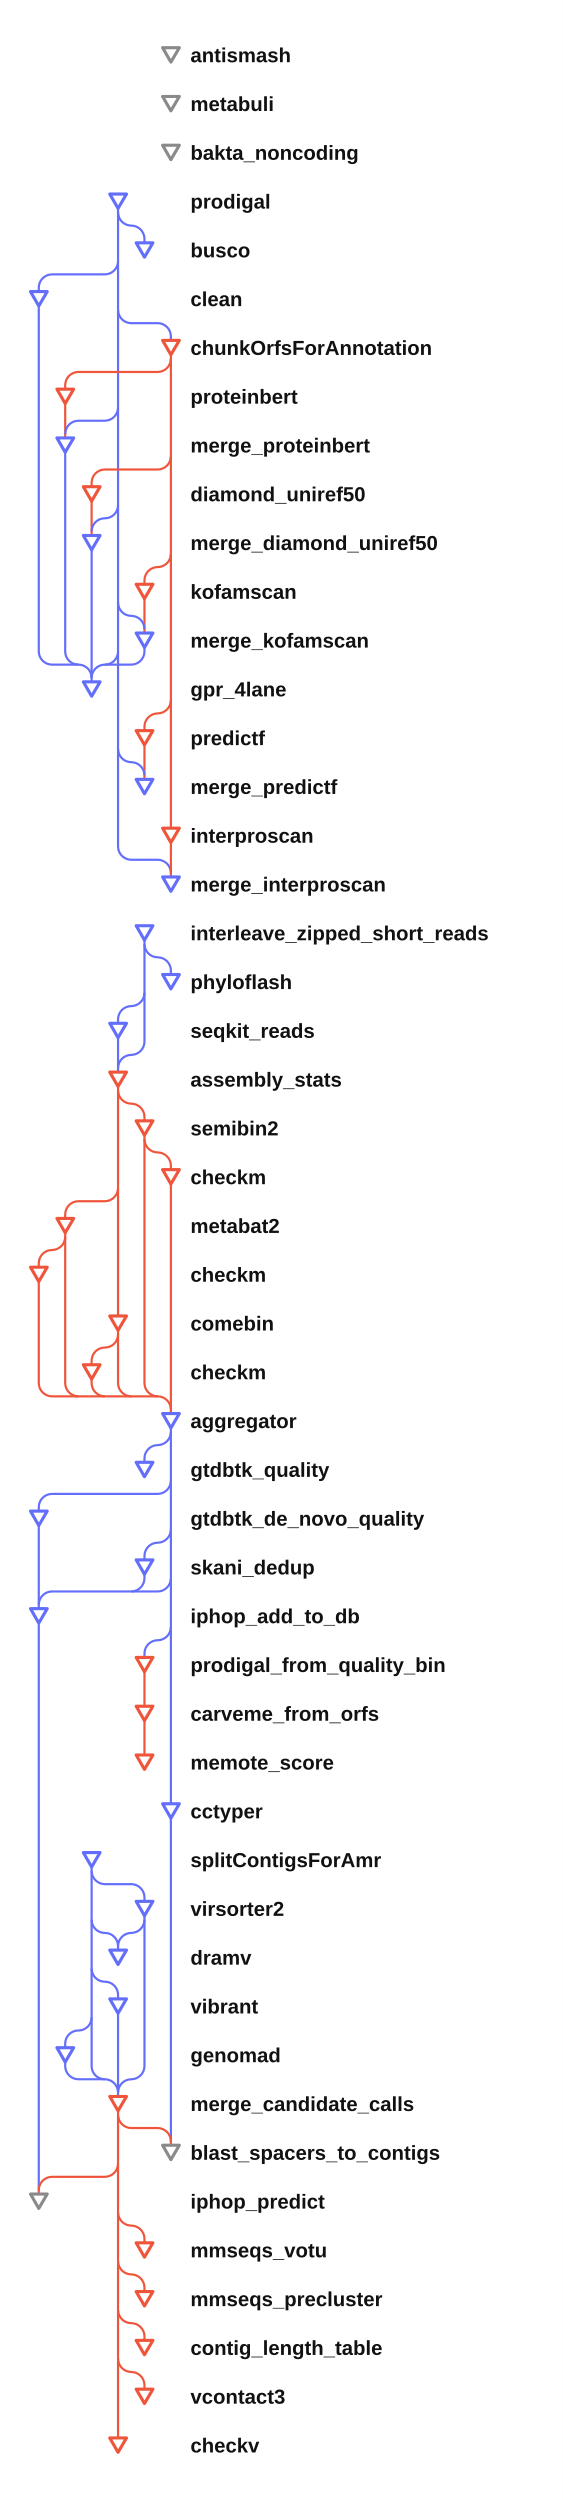
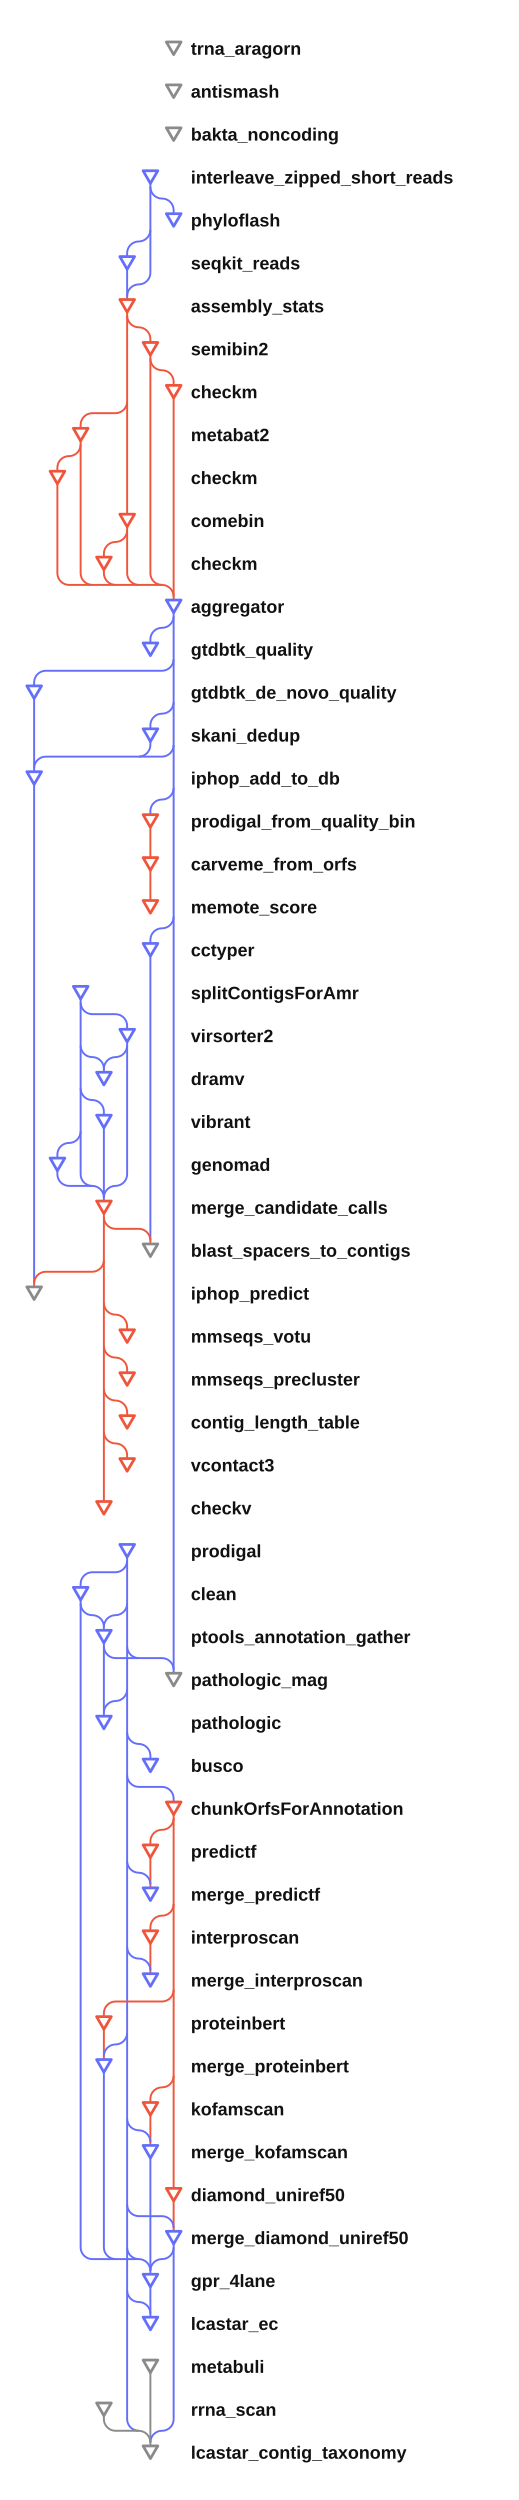
- <svg xmlns="http://www.w3.org/2000/svg" width="360" height="1599" viewBox="0 0 360 1599">
-   <rect width="360" height="1599" fill="#FFFFFF" />
+ <svg xmlns="http://www.w3.org/2000/svg" width="377" height="1817" viewBox="0 0 377 1817">
+   <rect width="377" height="1817" fill="#FFFFFF" />
  <g fill="none" stroke="#666666" stroke-width="1.4" stroke-linejoin="round" stroke-linecap="butt">
-     <path d="M 75.5,133.3 L 75.5,135.8 L 75.5,167.1 L 75.5,198.2 L 75.5,260.6 L 75.5,323.1 L 75.5,385.4 L 75.5,416.6 L 75.5,479.1 L 75.5,541.5 A 8.5,8.5 0 0 0 84.0,549.9 L 100.9,549.9 A 8.5,8.5 0 0 1 109.3,558.4" stroke="#636EFA" />
-     <path d="M 75.5,654.5 L 75.5,652.0 A 8.5,8.5 0 0 1 84.0,643.5 A 8.5,8.5 0 0 0 92.4,635.0" stroke="#636EFA" />
-     <path d="M 75.5,663.7 L 75.5,683.1 L 75.5,685.7" stroke="#636EFA" />
-     <path d="M 75.5,694.9 L 75.5,697.5 L 75.5,759.9 L 75.5,841.7" stroke="#EF553B" />
-     <path d="M 75.5,850.9 L 75.5,853.5 L 75.5,884.6 A 8.5,8.5 0 0 0 84.0,893.1" stroke="#EF553B" />
-     <path d="M 75.5,1247.3 L 75.5,1244.8 A 8.4,8.4 0 0 0 67.1,1236.3 A 8.4,8.4 0 0 1 58.6,1227.8" stroke="#636EFA" />
-     <path d="M 75.5,1278.5 L 75.5,1276.0 A 8.4,8.4 0 0 0 67.1,1267.5 A 8.4,8.4 0 0 1 58.6,1259.0" stroke="#636EFA" />
-     <path d="M 75.5,1287.7 L 75.5,1338.3 L 75.5,1340.9" stroke="#636EFA" />
-     <path d="M 75.5,1350.1 L 75.5,1352.7 L 75.5,1383.8 L 75.5,1415.0 L 75.5,1446.2 L 75.5,1477.5 L 75.5,1508.7 L 75.5,1559.3" stroke="#EF553B" />
-     <path d="M 92.4,155.3 L 92.4,152.8 A 8.5,8.5 0 0 0 84.0,144.3 A 8.5,8.5 0 0 1 75.5,135.8" stroke="#636EFA" />
-     <path d="M 92.4,373.7 L 92.4,371.1 A 8.5,8.5 0 0 1 100.9,362.7 A 8.5,8.5 0 0 0 109.3,354.2" stroke="#EF553B" />
-     <path d="M 92.4,382.9 L 92.4,402.4 L 92.4,404.9" stroke="#EF553B" />
-     <path d="M 92.4,414.1 L 92.4,416.6 A 8.5,8.5 0 0 1 84.0,425.1 L 67.1,425.1 A 8.5,8.5 0 0 0 58.6,433.6" stroke="#636EFA" />
-     <path d="M 92.4,467.3 L 92.4,464.8 A 8.5,8.5 0 0 1 100.9,456.3 A 8.5,8.5 0 0 0 109.3,447.9" stroke="#EF553B" />
-     <path d="M 92.4,476.5 L 92.4,495.9 L 92.4,498.5" stroke="#EF553B" />
-     <path d="M 92.4,601.3 L 92.4,603.9 L 92.4,635.0 L 92.4,666.2 A 8.5,8.5 0 0 1 84.0,674.7 A 8.5,8.5 0 0 0 75.5,683.1" stroke="#636EFA" />
-     <path d="M 92.4,716.9 L 92.4,714.4 A 8.5,8.5 0 0 0 84.0,705.9 A 8.5,8.5 0 0 1 75.5,697.5" stroke="#EF553B" />
-     <path d="M 92.4,726.1 L 92.4,728.6 L 92.4,884.6 A 8.5,8.5 0 0 0 100.9,893.1" stroke="#EF553B" />
-     <path d="M 92.4,935.3 L 92.4,932.8 A 8.5,8.5 0 0 1 100.9,924.3 A 8.5,8.5 0 0 0 109.3,915.9" stroke="#636EFA" />
-     <path d="M 92.4,997.7 L 92.4,995.1 A 8.5,8.5 0 0 1 100.9,986.7 A 8.5,8.5 0 0 0 109.3,978.2" stroke="#636EFA" />
-     <path d="M 92.4,1006.9 L 92.4,1009.5 A 8.5,8.5 0 0 1 84.0,1017.9" stroke="#636EFA" />
-     <path d="M 92.4,1060.1 L 92.4,1057.5 A 8.5,8.5 0 0 1 100.9,1049.1 A 8.5,8.5 0 0 0 109.3,1040.7" stroke="#636EFA" />
-     <path d="M 92.4,1069.3 L 92.4,1091.3" stroke="#EF553B" />
-     <path d="M 92.4,1100.5 L 92.4,1122.5" stroke="#EF553B" />
-     <path d="M 92.4,1216.1 L 92.4,1213.5 A 8.5,8.5 0 0 0 84.0,1205.1 L 67.1,1205.1 A 8.5,8.5 0 0 1 58.6,1196.7" stroke="#636EFA" />
-     <path d="M 92.4,1225.3 L 92.4,1227.8 L 92.4,1321.5 A 8.5,8.5 0 0 1 84.0,1329.9 A 8.5,8.5 0 0 0 75.5,1338.3" stroke="#636EFA" />
-     <path d="M 92.4,1434.5 L 92.4,1432.0 A 8.5,8.5 0 0 0 84.0,1423.5 A 8.5,8.5 0 0 1 75.5,1415.0" stroke="#EF553B" />
-     <path d="M 92.4,1465.7 L 92.4,1463.2 A 8.5,8.5 0 0 0 84.0,1454.7 A 8.5,8.5 0 0 1 75.5,1446.2" stroke="#EF553B" />
-     <path d="M 92.4,1496.9 L 92.4,1494.3 A 8.5,8.5 0 0 0 84.0,1485.9 A 8.5,8.5 0 0 1 75.5,1477.5" stroke="#EF553B" />
-     <path d="M 92.4,1528.1 L 92.4,1525.5 A 8.5,8.5 0 0 0 84.0,1517.1 A 8.5,8.5 0 0 1 75.5,1508.7" stroke="#EF553B" />
-     <path d="M 24.8,186.5 L 24.8,183.9 A 8.5,8.5 0 0 1 33.3,175.5 L 67.1,175.5 A 8.5,8.5 0 0 0 75.5,167.1" stroke="#636EFA" />
-     <path d="M 24.8,195.7 L 24.8,416.6 A 8.5,8.5 0 0 0 33.3,425.1 L 50.2,425.1 A 8.4,8.4 0 0 1 58.6,433.6" stroke="#636EFA" />
-     <path d="M 24.8,810.5 L 24.8,808.0 A 8.5,8.5 0 0 1 33.3,799.5 A 8.5,8.5 0 0 0 41.7,791.0" stroke="#EF553B" />
-     <path d="M 24.8,819.7 L 24.8,884.6 A 8.5,8.5 0 0 0 33.3,893.1 L 50.2,893.1 L 67.1,893.1 L 84.0,893.1 L 100.9,893.1 A 8.5,8.5 0 0 1 109.3,901.5" stroke="#EF553B" />
-     <path d="M 24.8,966.5 L 24.8,964.0 A 8.5,8.5 0 0 1 33.3,955.5 L 100.9,955.5 A 8.5,8.5 0 0 0 109.3,947.0" stroke="#636EFA" />
-     <path d="M 24.8,975.7 L 24.8,1026.3 L 24.8,1028.9" stroke="#636EFA" />
-     <path d="M 24.8,1038.1 L 24.8,1400.8" stroke="#636EFA" />
-     <path d="M 24.8,1403.3 L 24.8,1400.8 A 8.5,8.5 0 0 1 33.3,1392.3 L 67.1,1392.3 A 8.5,8.5 0 0 0 75.5,1383.8" stroke="#EF553B" />
-     <path d="M 109.3,217.7 L 109.3,215.2 A 8.5,8.5 0 0 0 100.9,206.7 L 84.0,206.7 A 8.5,8.5 0 0 1 75.5,198.2" stroke="#636EFA" />
-     <path d="M 109.3,226.9 L 109.3,229.4 L 109.3,291.9 L 109.3,354.2 L 109.3,447.9 L 109.3,529.7" stroke="#EF553B" />
-     <path d="M 109.3,538.9 L 109.3,558.4 L 109.3,560.9" stroke="#EF553B" />
-     <path d="M 109.3,623.3 L 109.3,620.8 A 8.5,8.5 0 0 0 100.9,612.3 A 8.5,8.5 0 0 1 92.4,603.9" stroke="#636EFA" />
-     <path d="M 109.3,748.1 L 109.3,745.5 A 8.5,8.5 0 0 0 100.9,737.1 A 8.5,8.5 0 0 1 92.4,728.6" stroke="#EF553B" />
-     <path d="M 109.3,757.3 L 109.3,901.5 L 109.3,904.1" stroke="#EF553B" />
-     <path d="M 109.3,913.3 L 109.3,915.9 L 109.3,947.0 L 109.3,978.2 L 109.3,1009.5 L 109.3,1040.7 L 109.3,1153.7" stroke="#636EFA" />
-     <path d="M 109.3,1162.9 L 109.3,1369.5" stroke="#636EFA" />
-     <path d="M 109.3,1372.1 L 109.3,1369.5 A 8.5,8.5 0 0 0 100.9,1361.1 L 84.0,1361.1 A 8.5,8.5 0 0 1 75.5,1352.7" stroke="#EF553B" />
-     <path d="M 41.7,248.9 L 41.7,246.3 A 8.5,8.5 0 0 1 50.2,237.9 L 100.9,237.9 A 8.5,8.5 0 0 0 109.3,229.4" stroke="#EF553B" />
-     <path d="M 41.7,258.1 L 41.7,277.6 L 41.7,280.1" stroke="#EF553B" />
-     <path d="M 41.7,289.3 L 41.7,416.6 A 8.4,8.4 0 0 0 50.2,425.1" stroke="#636EFA" />
-     <path d="M 41.7,779.3 L 41.7,776.8 A 8.5,8.5 0 0 1 50.2,768.3 L 67.1,768.3 A 8.5,8.5 0 0 0 75.5,759.9" stroke="#EF553B" />
-     <path d="M 41.7,788.5 L 41.7,791.0 L 41.7,884.6 A 8.5,8.5 0 0 0 50.2,893.1" stroke="#EF553B" />
-     <path d="M 41.7,1309.7 L 41.7,1307.2 A 8.4,8.4 0 0 1 50.2,1298.7 A 8.4,8.4 0 0 0 58.6,1290.2" stroke="#636EFA" />
-     <path d="M 41.7,1318.9 L 41.7,1321.5 A 8.5,8.5 0 0 0 50.2,1329.9 L 67.1,1329.9 A 8.5,8.5 0 0 1 75.5,1338.3" stroke="#636EFA" />
-     <path d="M 58.6,311.3 L 58.6,308.8 A 8.5,8.5 0 0 1 67.1,300.3 L 100.9,300.3 A 8.5,8.5 0 0 0 109.3,291.9" stroke="#EF553B" />
-     <path d="M 58.6,320.5 L 58.6,339.9 L 58.6,342.5" stroke="#EF553B" />
-     <path d="M 58.6,351.7 L 58.6,433.6 L 58.6,436.1" stroke="#636EFA" />
-     <path d="M 58.6,872.9 L 58.6,870.4 A 8.4,8.4 0 0 1 67.1,861.9 A 8.4,8.4 0 0 0 75.5,853.5" stroke="#EF553B" />
-     <path d="M 58.6,882.1 L 58.6,884.6 A 8.5,8.5 0 0 0 67.1,893.1" stroke="#EF553B" />
-     <path d="M 58.6,1194.1 L 58.6,1196.7 L 58.6,1227.8 L 58.6,1259.0 L 58.6,1290.2 L 58.6,1321.5 A 8.4,8.4 0 0 0 67.1,1329.9" stroke="#636EFA" />
-     <path d="M 75.5,260.6 A 8.5,8.5 0 0 1 67.1,269.1 L 50.2,269.1 A 8.5,8.5 0 0 0 41.7,277.6" stroke="#636EFA" />
-     <path d="M 75.5,323.1 A 8.4,8.4 0 0 1 67.1,331.5 A 8.4,8.4 0 0 0 58.6,339.9" stroke="#636EFA" />
-     <path d="M 75.5,385.4 A 8.5,8.5 0 0 0 84.0,393.9 A 8.5,8.5 0 0 1 92.4,402.4" stroke="#636EFA" />
-     <path d="M 75.5,416.6 A 8.4,8.4 0 0 1 67.1,425.1" stroke="#636EFA" />
-     <path d="M 75.5,479.1 A 8.5,8.5 0 0 0 84.0,487.5 A 8.5,8.5 0 0 1 92.4,495.9" stroke="#636EFA" />
-     <path d="M 109.3,1009.5 A 8.5,8.5 0 0 1 100.9,1017.9 L 84.0,1017.9 L 33.3,1017.9 A 8.5,8.5 0 0 0 24.8,1026.3" stroke="#636EFA" />
+     <path d="M 109.3,133.3 L 109.3,135.8 L 109.3,167.1 L 109.3,198.2 A 8.5,8.5 0 0 1 100.9,206.7 A 8.5,8.5 0 0 0 92.4,215.2" stroke="#636EFA" />
+     <path d="M 109.3,248.9 L 109.3,246.3 A 8.5,8.5 0 0 0 100.9,237.9 A 8.5,8.5 0 0 1 92.4,229.4" stroke="#EF553B" />
+     <path d="M 109.3,258.1 L 109.3,260.6 L 109.3,416.6 A 8.4,8.4 0 0 0 117.8,425.1" stroke="#EF553B" />
+     <path d="M 109.3,467.3 L 109.3,464.8 A 8.4,8.4 0 0 1 117.8,456.3 A 8.4,8.4 0 0 0 126.2,447.9" stroke="#636EFA" />
+     <path d="M 109.3,529.7 L 109.3,527.1 A 8.4,8.4 0 0 1 117.8,518.7 A 8.4,8.4 0 0 0 126.2,510.2" stroke="#636EFA" />
+     <path d="M 109.3,538.9 L 109.3,541.5 A 8.5,8.5 0 0 1 100.9,549.9" stroke="#636EFA" />
+     <path d="M 109.3,592.1 L 109.3,589.5 A 8.4,8.4 0 0 1 117.8,581.1 A 8.4,8.4 0 0 0 126.2,572.6" stroke="#636EFA" />
+     <path d="M 109.3,601.3 L 109.3,623.3" stroke="#EF553B" />
+     <path d="M 109.3,632.5 L 109.3,654.5" stroke="#EF553B" />
+     <path d="M 109.3,685.7 L 109.3,683.1 A 8.4,8.4 0 0 1 117.8,674.7 A 8.4,8.4 0 0 0 126.2,666.2" stroke="#636EFA" />
+     <path d="M 109.3,694.9 L 109.3,901.5" stroke="#636EFA" />
+     <path d="M 109.3,904.1 L 109.3,901.5 A 8.5,8.5 0 0 0 100.9,893.1 L 84.0,893.1 A 8.5,8.5 0 0 1 75.5,884.6" stroke="#EF553B" />
+     <path d="M 109.3,1278.5 L 109.3,1276.0 A 8.5,8.5 0 0 0 100.9,1267.5 A 8.5,8.5 0 0 1 92.4,1259.0" stroke="#636EFA" />
+     <path d="M 109.3,1340.9 L 109.3,1338.3 A 8.4,8.4 0 0 1 117.8,1329.9 A 8.4,8.4 0 0 0 126.2,1321.5" stroke="#EF553B" />
+     <path d="M 109.3,1350.1 L 109.3,1369.5 L 109.3,1372.1" stroke="#EF553B" />
+     <path d="M 109.3,1403.3 L 109.3,1400.8 A 8.4,8.4 0 0 1 117.8,1392.3 A 8.4,8.4 0 0 0 126.2,1383.8" stroke="#EF553B" />
+     <path d="M 109.3,1412.5 L 109.3,1432.0 L 109.3,1434.5" stroke="#EF553B" />
+     <path d="M 109.3,1528.1 L 109.3,1525.5 A 8.4,8.4 0 0 1 117.8,1517.1 A 8.4,8.4 0 0 0 126.2,1508.7" stroke="#EF553B" />
+     <path d="M 109.3,1537.3 L 109.3,1556.8 L 109.3,1559.3" stroke="#EF553B" />
+     <path d="M 109.3,1568.5 L 109.3,1650.3 L 109.3,1652.9" stroke="#636EFA" />
+     <path d="M 109.3,1662.1 L 109.3,1681.5 L 109.3,1684.1" stroke="#636EFA" />
+     <path d="M 109.3,1724.5 L 109.3,1775.2 L 109.3,1777.7" stroke="#8A8A8A" />
+     <path d="M 126.2,155.3 L 126.2,152.8 A 8.4,8.4 0 0 0 117.8,144.3 A 8.4,8.4 0 0 1 109.3,135.8" stroke="#636EFA" />
+     <path d="M 126.2,280.1 L 126.2,277.6 A 8.4,8.4 0 0 0 117.8,269.1 A 8.4,8.4 0 0 1 109.3,260.6" stroke="#EF553B" />
+     <path d="M 126.2,289.3 L 126.2,433.6 L 126.2,436.1" stroke="#EF553B" />
+     <path d="M 126.2,445.3 L 126.2,447.9 L 126.2,479.1 L 126.2,510.2 L 126.2,541.5 L 126.2,572.6 L 126.2,666.2 L 126.2,1213.5 L 126.2,1216.1" stroke="#636EFA" />
+     <path d="M 126.2,1309.7 L 126.2,1307.2 A 8.5,8.5 0 0 0 117.8,1298.7 L 100.9,1298.7 A 8.5,8.5 0 0 1 92.4,1290.2" stroke="#636EFA" />
+     <path d="M 126.2,1318.9 L 126.2,1321.5 L 126.2,1383.8 L 126.2,1446.2 L 126.2,1508.7 L 126.2,1590.5" stroke="#EF553B" />
+     <path d="M 126.2,1599.7 L 126.2,1619.2 L 126.2,1621.7" stroke="#EF553B" />
+     <path d="M 126.2,1630.9 L 126.2,1633.5 L 126.2,1758.2 A 8.4,8.4 0 0 1 117.8,1766.7 A 8.4,8.4 0 0 0 109.3,1775.2" stroke="#636EFA" />
+     <path d="M 92.4,186.5 L 92.4,183.9 A 8.5,8.5 0 0 1 100.9,175.5 A 8.5,8.5 0 0 0 109.3,167.1" stroke="#636EFA" />
+     <path d="M 92.4,195.7 L 92.4,215.2 L 92.4,217.7" stroke="#636EFA" />
+     <path d="M 92.4,226.9 L 92.4,229.4 L 92.4,291.9 L 92.4,373.7" stroke="#EF553B" />
+     <path d="M 92.4,382.9 L 92.4,385.4 L 92.4,416.6 A 8.5,8.5 0 0 0 100.9,425.1" stroke="#EF553B" />
+     <path d="M 92.4,748.1 L 92.4,745.5 A 8.5,8.5 0 0 0 84.0,737.1 L 67.1,737.1 A 8.5,8.5 0 0 1 58.6,728.6" stroke="#636EFA" />
+     <path d="M 92.4,757.3 L 92.4,759.9 L 92.4,853.5 A 8.5,8.5 0 0 1 84.0,861.9 A 8.5,8.5 0 0 0 75.5,870.4" stroke="#636EFA" />
+     <path d="M 92.4,966.5 L 92.4,964.0 A 8.5,8.5 0 0 0 84.0,955.5 A 8.5,8.5 0 0 1 75.5,947.0" stroke="#EF553B" />
+     <path d="M 92.4,997.7 L 92.4,995.1 A 8.5,8.5 0 0 0 84.0,986.7 A 8.5,8.5 0 0 1 75.5,978.2" stroke="#EF553B" />
+     <path d="M 92.4,1028.9 L 92.4,1026.3 A 8.5,8.5 0 0 0 84.0,1017.9 A 8.5,8.5 0 0 1 75.5,1009.5" stroke="#EF553B" />
+     <path d="M 92.4,1060.1 L 92.4,1057.5 A 8.5,8.5 0 0 0 84.0,1049.1 A 8.5,8.5 0 0 1 75.5,1040.7" stroke="#EF553B" />
+     <path d="M 92.4,1131.7 L 92.4,1134.2 L 92.4,1165.5 L 92.4,1196.7 L 92.4,1227.8 L 92.4,1259.0 L 92.4,1290.2 L 92.4,1352.7 L 92.4,1415.0 L 92.4,1477.5 L 92.4,1539.8 L 92.4,1602.2 L 92.4,1633.5 L 92.4,1664.7 L 92.4,1758.2 A 8.5,8.5 0 0 0 100.9,1766.7" stroke="#636EFA" />
+     <path d="M 58.6,311.3 L 58.6,308.8 A 8.5,8.5 0 0 1 67.1,300.3 L 84.0,300.3 A 8.5,8.5 0 0 0 92.4,291.9" stroke="#EF553B" />
+     <path d="M 58.6,320.5 L 58.6,323.1 L 58.6,416.6 A 8.5,8.5 0 0 0 67.1,425.1" stroke="#EF553B" />
+     <path d="M 58.6,726.1 L 58.6,728.6 L 58.6,759.9 L 58.6,791.0 L 58.6,822.2 L 58.6,853.5 A 8.4,8.4 0 0 0 67.1,861.9" stroke="#636EFA" />
+     <path d="M 58.6,1153.7 L 58.6,1151.2 A 8.5,8.5 0 0 1 67.1,1142.7 L 84.0,1142.7 A 8.5,8.5 0 0 0 92.4,1134.2" stroke="#636EFA" />
+     <path d="M 58.6,1162.9 L 58.6,1165.5 L 58.6,1633.5 A 8.5,8.5 0 0 0 67.1,1641.9 L 84.0,1641.9 L 100.9,1641.9 A 8.5,8.5 0 0 1 109.3,1650.3" stroke="#636EFA" />
+     <path d="M 41.7,342.5 L 41.7,339.9 A 8.4,8.4 0 0 1 50.2,331.5 A 8.4,8.4 0 0 0 58.6,323.1" stroke="#EF553B" />
+     <path d="M 41.7,351.7 L 41.7,416.6 A 8.5,8.5 0 0 0 50.2,425.1 L 67.1,425.1 L 84.0,425.1 L 100.9,425.1 L 117.8,425.1 A 8.5,8.5 0 0 1 126.2,433.6" stroke="#EF553B" />
+     <path d="M 41.7,841.7 L 41.7,839.1 A 8.4,8.4 0 0 1 50.2,830.7 A 8.4,8.4 0 0 0 58.6,822.2" stroke="#636EFA" />
+     <path d="M 41.7,850.9 L 41.7,853.5 A 8.5,8.5 0 0 0 50.2,861.9 L 67.1,861.9 A 8.5,8.5 0 0 1 75.5,870.4" stroke="#636EFA" />
+     <path d="M 75.5,404.9 L 75.5,402.4 A 8.5,8.5 0 0 1 84.0,393.9 A 8.5,8.5 0 0 0 92.4,385.4" stroke="#EF553B" />
+     <path d="M 75.5,414.1 L 75.5,416.6 A 8.5,8.5 0 0 0 84.0,425.1" stroke="#EF553B" />
+     <path d="M 75.5,779.3 L 75.5,776.8 A 8.4,8.4 0 0 0 67.1,768.3 A 8.4,8.4 0 0 1 58.6,759.9" stroke="#636EFA" />
+     <path d="M 75.5,810.5 L 75.5,808.0 A 8.4,8.4 0 0 0 67.1,799.5 A 8.4,8.4 0 0 1 58.6,791.0" stroke="#636EFA" />
+     <path d="M 75.5,819.7 L 75.5,870.4 L 75.5,872.9" stroke="#636EFA" />
+     <path d="M 75.5,882.1 L 75.5,884.6 L 75.5,915.9 L 75.5,947.0 L 75.5,978.2 L 75.5,1009.5 L 75.5,1040.7 L 75.5,1091.3" stroke="#EF553B" />
+     <path d="M 75.5,1184.9 L 75.5,1182.3 A 8.5,8.5 0 0 1 84.0,1173.9 A 8.5,8.5 0 0 0 92.4,1165.5" stroke="#636EFA" />
+     <path d="M 75.5,1194.1 L 75.5,1196.7 L 75.5,1244.8 L 75.5,1247.3" stroke="#636EFA" />
+     <path d="M 75.5,1465.7 L 75.5,1463.2 A 8.5,8.5 0 0 1 84.0,1454.7 L 117.8,1454.7 A 8.5,8.5 0 0 0 126.2,1446.2" stroke="#EF553B" />
+     <path d="M 75.5,1474.9 L 75.5,1494.3 L 75.5,1496.9" stroke="#EF553B" />
+     <path d="M 75.5,1506.1 L 75.5,1633.5 A 8.5,8.5 0 0 0 84.0,1641.9" stroke="#636EFA" />
+     <path d="M 75.5,1755.7 L 75.5,1758.2 A 8.5,8.5 0 0 0 84.0,1766.7 L 100.9,1766.7 A 8.5,8.5 0 0 1 109.3,1775.2" stroke="#8A8A8A" />
+     <path d="M 24.8,498.5 L 24.8,495.9 A 8.5,8.5 0 0 1 33.3,487.5 L 117.8,487.5 A 8.5,8.5 0 0 0 126.2,479.1" stroke="#636EFA" />
+     <path d="M 24.8,507.7 L 24.8,558.4 L 24.8,560.9" stroke="#636EFA" />
+     <path d="M 24.8,570.1 L 24.8,932.8" stroke="#636EFA" />
+     <path d="M 24.8,935.3 L 24.8,932.8 A 8.5,8.5 0 0 1 33.3,924.3 L 67.1,924.3 A 8.5,8.5 0 0 0 75.5,915.9" stroke="#EF553B" />
+     <path d="M 126.2,541.5 A 8.5,8.5 0 0 1 117.8,549.9 L 100.9,549.9 L 33.3,549.9 A 8.5,8.5 0 0 0 24.8,558.4" stroke="#636EFA" />
+     <path d="M 92.4,759.9 A 8.5,8.5 0 0 1 84.0,768.3 A 8.5,8.5 0 0 0 75.5,776.8" stroke="#636EFA" />
+     <path d="M 92.4,1196.7 A 8.5,8.5 0 0 0 100.9,1205.1" stroke="#636EFA" />
+     <path d="M 126.2,1213.5 A 8.5,8.5 0 0 0 117.8,1205.1 L 100.9,1205.1 L 84.0,1205.1 A 8.5,8.5 0 0 1 75.5,1196.7" stroke="#636EFA" />
    <path d="M 92.4,1227.8 A 8.5,8.5 0 0 1 84.0,1236.3 A 8.5,8.5 0 0 0 75.5,1244.8" stroke="#636EFA" />
-   </g>
-   <g>
-     <polygon points="104.0,30.5 114.7,30.5 109.3,39.7" fill="#FFFFFF" stroke="#8A8A8A" stroke-width="2.0" stroke-linejoin="round" />
-     <text x="121.8" y="39.8" font-family="Arial" font-size="13" fill="#111111" font-weight="600" text-anchor="start">antismash</text>
-   </g>
-   <g>
-     <polygon points="104.0,61.7 114.7,61.7 109.3,70.9" fill="#FFFFFF" stroke="#8A8A8A" stroke-width="2.0" stroke-linejoin="round" />
-     <text x="121.8" y="71.0" font-family="Arial" font-size="13" fill="#111111" font-weight="600" text-anchor="start">metabuli</text>
-   </g>
-   <g>
-     <polygon points="104.0,92.9 114.7,92.9 109.3,102.1" fill="#FFFFFF" stroke="#8A8A8A" stroke-width="2.0" stroke-linejoin="round" />
-     <text x="121.8" y="102.2" font-family="Arial" font-size="13" fill="#111111" font-weight="600" text-anchor="start">bakta_noncoding</text>
-   </g>
-   <g>
-     <polygon points="70.2,124.1 80.9,124.1 75.5,133.3" fill="#FFFFFF" stroke="#636EFA" stroke-width="2.0" stroke-linejoin="round" />
-     <text x="121.8" y="133.4" font-family="Arial" font-size="13" fill="#111111" font-weight="600" text-anchor="start">prodigal</text>
-   </g>
-   <g>
-     <polygon points="87.1,155.3 97.8,155.3 92.4,164.5" fill="#FFFFFF" stroke="#636EFA" stroke-width="2.0" stroke-linejoin="round" />
-     <text x="121.8" y="164.6" font-family="Arial" font-size="13" fill="#111111" font-weight="600" text-anchor="start">busco</text>
-   </g>
-   <g>
-     <polygon points="19.5,186.5 30.2,186.5 24.8,195.7" fill="#FFFFFF" stroke="#636EFA" stroke-width="2.0" stroke-linejoin="round" />
-     <text x="121.8" y="195.8" font-family="Arial" font-size="13" fill="#111111" font-weight="600" text-anchor="start">clean</text>
-   </g>
-   <g>
-     <polygon points="104.0,217.7 114.7,217.7 109.3,226.9" fill="#FFFFFF" stroke="#EF553B" stroke-width="2.0" stroke-linejoin="round" />
-     <text x="121.8" y="227.0" font-family="Arial" font-size="13" fill="#111111" font-weight="600" text-anchor="start">chunkOrfsForAnnotation</text>
-   </g>
-   <g>
-     <polygon points="36.4,248.9 47.1,248.9 41.7,258.1" fill="#FFFFFF" stroke="#EF553B" stroke-width="2.0" stroke-linejoin="round" />
-     <text x="121.8" y="258.2" font-family="Arial" font-size="13" fill="#111111" font-weight="600" text-anchor="start">proteinbert</text>
-   </g>
-   <g>
-     <polygon points="36.4,280.1 47.1,280.1 41.7,289.3" fill="#FFFFFF" stroke="#636EFA" stroke-width="2.0" stroke-linejoin="round" />
-     <text x="121.8" y="289.4" font-family="Arial" font-size="13" fill="#111111" font-weight="600" text-anchor="start">merge_proteinbert</text>
+     <path d="M 92.4,1352.7 A 8.5,8.5 0 0 0 100.9,1361.1 A 8.5,8.5 0 0 1 109.3,1369.5" stroke="#636EFA" />
+     <path d="M 92.4,1415.0 A 8.5,8.5 0 0 0 100.9,1423.5 A 8.5,8.5 0 0 1 109.3,1432.0" stroke="#636EFA" />
+     <path d="M 92.4,1477.5 A 8.5,8.5 0 0 1 84.0,1485.9 A 8.5,8.5 0 0 0 75.5,1494.3" stroke="#636EFA" />
+     <path d="M 92.4,1539.8 A 8.5,8.5 0 0 0 100.9,1548.3 A 8.5,8.5 0 0 1 109.3,1556.8" stroke="#636EFA" />
+     <path d="M 92.4,1602.2 A 8.5,8.5 0 0 0 100.9,1610.7 L 117.8,1610.7 A 8.5,8.5 0 0 1 126.2,1619.2" stroke="#636EFA" />
+     <path d="M 92.4,1633.5 A 8.5,8.5 0 0 0 100.9,1641.9" stroke="#636EFA" />
+     <path d="M 92.4,1664.7 A 8.5,8.5 0 0 0 100.9,1673.1 A 8.5,8.5 0 0 1 109.3,1681.5" stroke="#636EFA" />
+     <path d="M 58.6,1165.5 A 8.4,8.4 0 0 0 67.1,1173.9 A 8.4,8.4 0 0 1 75.5,1182.3" stroke="#636EFA" />
+     <path d="M 126.2,1633.5 A 8.4,8.4 0 0 1 117.8,1641.9 A 8.4,8.4 0 0 0 109.3,1650.3" stroke="#636EFA" />
+   </g>
+   <g>
+     <polygon points="120.9,30.5 131.6,30.5 126.2,39.7" fill="#FFFFFF" stroke="#8A8A8A" stroke-width="2.0" stroke-linejoin="round" />
+     <text x="138.7" y="39.8" font-family="Arial" font-size="13" fill="#111111" font-weight="600" text-anchor="start">trna_aragorn</text>
+   </g>
+   <g>
+     <polygon points="120.9,61.7 131.6,61.7 126.2,70.9" fill="#FFFFFF" stroke="#8A8A8A" stroke-width="2.0" stroke-linejoin="round" />
+     <text x="138.7" y="71.0" font-family="Arial" font-size="13" fill="#111111" font-weight="600" text-anchor="start">antismash</text>
+   </g>
+   <g>
+     <polygon points="120.9,92.9 131.6,92.9 126.2,102.1" fill="#FFFFFF" stroke="#8A8A8A" stroke-width="2.0" stroke-linejoin="round" />
+     <text x="138.7" y="102.2" font-family="Arial" font-size="13" fill="#111111" font-weight="600" text-anchor="start">bakta_noncoding</text>
+   </g>
+   <g>
+     <polygon points="104.0,124.1 114.7,124.1 109.3,133.3" fill="#FFFFFF" stroke="#636EFA" stroke-width="2.0" stroke-linejoin="round" />
+     <text x="138.7" y="133.4" font-family="Arial" font-size="13" fill="#111111" font-weight="600" text-anchor="start">interleave_zipped_short_reads</text>
+   </g>
+   <g>
+     <polygon points="120.9,155.3 131.6,155.3 126.2,164.5" fill="#FFFFFF" stroke="#636EFA" stroke-width="2.0" stroke-linejoin="round" />
+     <text x="138.7" y="164.6" font-family="Arial" font-size="13" fill="#111111" font-weight="600" text-anchor="start">phyloflash</text>
+   </g>
+   <g>
+     <polygon points="87.1,186.5 97.8,186.5 92.4,195.7" fill="#FFFFFF" stroke="#636EFA" stroke-width="2.0" stroke-linejoin="round" />
+     <text x="138.7" y="195.8" font-family="Arial" font-size="13" fill="#111111" font-weight="600" text-anchor="start">seqkit_reads</text>
+   </g>
+   <g>
+     <polygon points="87.1,217.7 97.8,217.7 92.4,226.9" fill="#FFFFFF" stroke="#EF553B" stroke-width="2.0" stroke-linejoin="round" />
+     <text x="138.7" y="227.0" font-family="Arial" font-size="13" fill="#111111" font-weight="600" text-anchor="start">assembly_stats</text>
+   </g>
+   <g>
+     <polygon points="104.0,248.9 114.7,248.9 109.3,258.1" fill="#FFFFFF" stroke="#EF553B" stroke-width="2.0" stroke-linejoin="round" />
+     <text x="138.7" y="258.2" font-family="Arial" font-size="13" fill="#111111" font-weight="600" text-anchor="start">semibin2</text>
+   </g>
+   <g>
+     <polygon points="120.9,280.1 131.6,280.1 126.2,289.3" fill="#FFFFFF" stroke="#EF553B" stroke-width="2.0" stroke-linejoin="round" />
+     <text x="138.7" y="289.4" font-family="Arial" font-size="13" fill="#111111" font-weight="600" text-anchor="start">checkm</text>
  </g>
  <g>
    <polygon points="53.3,311.3 64.0,311.3 58.6,320.5" fill="#FFFFFF" stroke="#EF553B" stroke-width="2.0" stroke-linejoin="round" />
-     <text x="121.8" y="320.6" font-family="Arial" font-size="13" fill="#111111" font-weight="600" text-anchor="start">diamond_uniref50</text>
-   </g>
-   <g>
-     <polygon points="53.3,342.5 64.0,342.5 58.6,351.7" fill="#FFFFFF" stroke="#636EFA" stroke-width="2.0" stroke-linejoin="round" />
-     <text x="121.8" y="351.8" font-family="Arial" font-size="13" fill="#111111" font-weight="600" text-anchor="start">merge_diamond_uniref50</text>
+     <text x="138.7" y="320.6" font-family="Arial" font-size="13" fill="#111111" font-weight="600" text-anchor="start">metabat2</text>
+   </g>
+   <g>
+     <polygon points="36.4,342.5 47.1,342.5 41.7,351.7" fill="#FFFFFF" stroke="#EF553B" stroke-width="2.0" stroke-linejoin="round" />
+     <text x="138.7" y="351.8" font-family="Arial" font-size="13" fill="#111111" font-weight="600" text-anchor="start">checkm</text>
  </g>
  <g>
    <polygon points="87.1,373.7 97.8,373.7 92.4,382.9" fill="#FFFFFF" stroke="#EF553B" stroke-width="2.0" stroke-linejoin="round" />
-     <text x="121.8" y="383.0" font-family="Arial" font-size="13" fill="#111111" font-weight="600" text-anchor="start">kofamscan</text>
-   </g>
-   <g>
-     <polygon points="87.1,404.9 97.8,404.9 92.4,414.1" fill="#FFFFFF" stroke="#636EFA" stroke-width="2.0" stroke-linejoin="round" />
-     <text x="121.8" y="414.2" font-family="Arial" font-size="13" fill="#111111" font-weight="600" text-anchor="start">merge_kofamscan</text>
-   </g>
-   <g>
-     <polygon points="53.3,436.1 64.0,436.1 58.6,445.3" fill="#FFFFFF" stroke="#636EFA" stroke-width="2.0" stroke-linejoin="round" />
-     <text x="121.8" y="445.4" font-family="Arial" font-size="13" fill="#111111" font-weight="600" text-anchor="start">gpr_4lane</text>
-   </g>
-   <g>
-     <polygon points="87.1,467.3 97.8,467.3 92.4,476.5" fill="#FFFFFF" stroke="#EF553B" stroke-width="2.0" stroke-linejoin="round" />
-     <text x="121.8" y="476.6" font-family="Arial" font-size="13" fill="#111111" font-weight="600" text-anchor="start">predictf</text>
-   </g>
-   <g>
-     <polygon points="87.1,498.5 97.8,498.5 92.4,507.7" fill="#FFFFFF" stroke="#636EFA" stroke-width="2.0" stroke-linejoin="round" />
-     <text x="121.8" y="507.8" font-family="Arial" font-size="13" fill="#111111" font-weight="600" text-anchor="start">merge_predictf</text>
-   </g>
-   <g>
-     <polygon points="104.0,529.7 114.7,529.7 109.3,538.9" fill="#FFFFFF" stroke="#EF553B" stroke-width="2.0" stroke-linejoin="round" />
-     <text x="121.8" y="539.0" font-family="Arial" font-size="13" fill="#111111" font-weight="600" text-anchor="start">interproscan</text>
-   </g>
-   <g>
-     <polygon points="104.0,560.9 114.7,560.9 109.3,570.1" fill="#FFFFFF" stroke="#636EFA" stroke-width="2.0" stroke-linejoin="round" />
-     <text x="121.8" y="570.2" font-family="Arial" font-size="13" fill="#111111" font-weight="600" text-anchor="start">merge_interproscan</text>
-   </g>
-   <g>
-     <polygon points="87.1,592.1 97.8,592.1 92.4,601.3" fill="#FFFFFF" stroke="#636EFA" stroke-width="2.0" stroke-linejoin="round" />
-     <text x="121.8" y="601.4" font-family="Arial" font-size="13" fill="#111111" font-weight="600" text-anchor="start">interleave_zipped_short_reads</text>
-   </g>
-   <g>
-     <polygon points="104.0,623.3 114.7,623.3 109.3,632.5" fill="#FFFFFF" stroke="#636EFA" stroke-width="2.0" stroke-linejoin="round" />
-     <text x="121.8" y="632.6" font-family="Arial" font-size="13" fill="#111111" font-weight="600" text-anchor="start">phyloflash</text>
-   </g>
-   <g>
-     <polygon points="70.2,654.5 80.9,654.5 75.5,663.7" fill="#FFFFFF" stroke="#636EFA" stroke-width="2.0" stroke-linejoin="round" />
-     <text x="121.8" y="663.8" font-family="Arial" font-size="13" fill="#111111" font-weight="600" text-anchor="start">seqkit_reads</text>
-   </g>
-   <g>
-     <polygon points="70.2,685.7 80.9,685.7 75.5,694.9" fill="#FFFFFF" stroke="#EF553B" stroke-width="2.0" stroke-linejoin="round" />
-     <text x="121.8" y="695.0" font-family="Arial" font-size="13" fill="#111111" font-weight="600" text-anchor="start">assembly_stats</text>
-   </g>
-   <g>
-     <polygon points="87.1,716.9 97.8,716.9 92.4,726.1" fill="#FFFFFF" stroke="#EF553B" stroke-width="2.0" stroke-linejoin="round" />
-     <text x="121.8" y="726.2" font-family="Arial" font-size="13" fill="#111111" font-weight="600" text-anchor="start">semibin2</text>
-   </g>
-   <g>
-     <polygon points="104.0,748.1 114.7,748.1 109.3,757.3" fill="#FFFFFF" stroke="#EF553B" stroke-width="2.0" stroke-linejoin="round" />
-     <text x="121.8" y="757.4" font-family="Arial" font-size="13" fill="#111111" font-weight="600" text-anchor="start">checkm</text>
-   </g>
-   <g>
-     <polygon points="36.4,779.3 47.1,779.3 41.7,788.5" fill="#FFFFFF" stroke="#EF553B" stroke-width="2.0" stroke-linejoin="round" />
-     <text x="121.8" y="788.6" font-family="Arial" font-size="13" fill="#111111" font-weight="600" text-anchor="start">metabat2</text>
-   </g>
-   <g>
-     <polygon points="19.5,810.5 30.2,810.5 24.8,819.7" fill="#FFFFFF" stroke="#EF553B" stroke-width="2.0" stroke-linejoin="round" />
-     <text x="121.8" y="819.8" font-family="Arial" font-size="13" fill="#111111" font-weight="600" text-anchor="start">checkm</text>
-   </g>
-   <g>
-     <polygon points="70.2,841.7 80.9,841.7 75.5,850.9" fill="#FFFFFF" stroke="#EF553B" stroke-width="2.0" stroke-linejoin="round" />
-     <text x="121.8" y="851.0" font-family="Arial" font-size="13" fill="#111111" font-weight="600" text-anchor="start">comebin</text>
-   </g>
-   <g>
-     <polygon points="53.3,872.9 64.0,872.9 58.6,882.1" fill="#FFFFFF" stroke="#EF553B" stroke-width="2.0" stroke-linejoin="round" />
-     <text x="121.8" y="882.2" font-family="Arial" font-size="13" fill="#111111" font-weight="600" text-anchor="start">checkm</text>
-   </g>
-   <g>
-     <polygon points="104.0,904.1 114.7,904.1 109.3,913.3" fill="#FFFFFF" stroke="#636EFA" stroke-width="2.0" stroke-linejoin="round" />
-     <text x="121.8" y="913.4" font-family="Arial" font-size="13" fill="#111111" font-weight="600" text-anchor="start">aggregator</text>
-   </g>
-   <g>
-     <polygon points="87.1,935.3 97.8,935.3 92.4,944.5" fill="#FFFFFF" stroke="#636EFA" stroke-width="2.0" stroke-linejoin="round" />
-     <text x="121.8" y="944.6" font-family="Arial" font-size="13" fill="#111111" font-weight="600" text-anchor="start">gtdbtk_quality</text>
-   </g>
-   <g>
-     <polygon points="19.5,966.5 30.2,966.5 24.8,975.7" fill="#FFFFFF" stroke="#636EFA" stroke-width="2.0" stroke-linejoin="round" />
-     <text x="121.8" y="975.8" font-family="Arial" font-size="13" fill="#111111" font-weight="600" text-anchor="start">gtdbtk_de_novo_quality</text>
-   </g>
-   <g>
-     <polygon points="87.1,997.7 97.8,997.7 92.4,1006.9" fill="#FFFFFF" stroke="#636EFA" stroke-width="2.0" stroke-linejoin="round" />
-     <text x="121.8" y="1007.0" font-family="Arial" font-size="13" fill="#111111" font-weight="600" text-anchor="start">skani_dedup</text>
-   </g>
-   <g>
-     <polygon points="19.5,1028.9 30.2,1028.9 24.8,1038.1" fill="#FFFFFF" stroke="#636EFA" stroke-width="2.0" stroke-linejoin="round" />
-     <text x="121.8" y="1038.2" font-family="Arial" font-size="13" fill="#111111" font-weight="600" text-anchor="start">iphop_add_to_db</text>
+     <text x="138.7" y="383.0" font-family="Arial" font-size="13" fill="#111111" font-weight="600" text-anchor="start">comebin</text>
+   </g>
+   <g>
+     <polygon points="70.2,404.9 80.9,404.9 75.5,414.1" fill="#FFFFFF" stroke="#EF553B" stroke-width="2.0" stroke-linejoin="round" />
+     <text x="138.7" y="414.2" font-family="Arial" font-size="13" fill="#111111" font-weight="600" text-anchor="start">checkm</text>
+   </g>
+   <g>
+     <polygon points="120.9,436.1 131.6,436.1 126.2,445.3" fill="#FFFFFF" stroke="#636EFA" stroke-width="2.0" stroke-linejoin="round" />
+     <text x="138.7" y="445.4" font-family="Arial" font-size="13" fill="#111111" font-weight="600" text-anchor="start">aggregator</text>
+   </g>
+   <g>
+     <polygon points="104.0,467.3 114.7,467.3 109.3,476.5" fill="#FFFFFF" stroke="#636EFA" stroke-width="2.0" stroke-linejoin="round" />
+     <text x="138.7" y="476.6" font-family="Arial" font-size="13" fill="#111111" font-weight="600" text-anchor="start">gtdbtk_quality</text>
+   </g>
+   <g>
+     <polygon points="19.5,498.5 30.2,498.5 24.8,507.7" fill="#FFFFFF" stroke="#636EFA" stroke-width="2.0" stroke-linejoin="round" />
+     <text x="138.7" y="507.8" font-family="Arial" font-size="13" fill="#111111" font-weight="600" text-anchor="start">gtdbtk_de_novo_quality</text>
+   </g>
+   <g>
+     <polygon points="104.0,529.7 114.7,529.7 109.3,538.9" fill="#FFFFFF" stroke="#636EFA" stroke-width="2.0" stroke-linejoin="round" />
+     <text x="138.7" y="539.0" font-family="Arial" font-size="13" fill="#111111" font-weight="600" text-anchor="start">skani_dedup</text>
+   </g>
+   <g>
+     <polygon points="19.5,560.9 30.2,560.9 24.8,570.1" fill="#FFFFFF" stroke="#636EFA" stroke-width="2.0" stroke-linejoin="round" />
+     <text x="138.7" y="570.2" font-family="Arial" font-size="13" fill="#111111" font-weight="600" text-anchor="start">iphop_add_to_db</text>
+   </g>
+   <g>
+     <polygon points="104.0,592.1 114.7,592.1 109.3,601.3" fill="#FFFFFF" stroke="#EF553B" stroke-width="2.0" stroke-linejoin="round" />
+     <text x="138.7" y="601.4" font-family="Arial" font-size="13" fill="#111111" font-weight="600" text-anchor="start">prodigal_from_quality_bin</text>
+   </g>
+   <g>
+     <polygon points="104.0,623.3 114.7,623.3 109.3,632.5" fill="#FFFFFF" stroke="#EF553B" stroke-width="2.0" stroke-linejoin="round" />
+     <text x="138.7" y="632.6" font-family="Arial" font-size="13" fill="#111111" font-weight="600" text-anchor="start">carveme_from_orfs</text>
+   </g>
+   <g>
+     <polygon points="104.0,654.5 114.7,654.5 109.3,663.7" fill="#FFFFFF" stroke="#EF553B" stroke-width="2.0" stroke-linejoin="round" />
+     <text x="138.7" y="663.8" font-family="Arial" font-size="13" fill="#111111" font-weight="600" text-anchor="start">memote_score</text>
+   </g>
+   <g>
+     <polygon points="104.0,685.7 114.7,685.7 109.3,694.9" fill="#FFFFFF" stroke="#636EFA" stroke-width="2.0" stroke-linejoin="round" />
+     <text x="138.7" y="695.0" font-family="Arial" font-size="13" fill="#111111" font-weight="600" text-anchor="start">cctyper</text>
+   </g>
+   <g>
+     <polygon points="53.3,716.9 64.0,716.9 58.6,726.1" fill="#FFFFFF" stroke="#636EFA" stroke-width="2.0" stroke-linejoin="round" />
+     <text x="138.7" y="726.2" font-family="Arial" font-size="13" fill="#111111" font-weight="600" text-anchor="start">splitContigsForAmr</text>
+   </g>
+   <g>
+     <polygon points="87.1,748.1 97.8,748.1 92.4,757.3" fill="#FFFFFF" stroke="#636EFA" stroke-width="2.0" stroke-linejoin="round" />
+     <text x="138.7" y="757.4" font-family="Arial" font-size="13" fill="#111111" font-weight="600" text-anchor="start">virsorter2</text>
+   </g>
+   <g>
+     <polygon points="70.2,779.3 80.9,779.3 75.5,788.5" fill="#FFFFFF" stroke="#636EFA" stroke-width="2.0" stroke-linejoin="round" />
+     <text x="138.7" y="788.6" font-family="Arial" font-size="13" fill="#111111" font-weight="600" text-anchor="start">dramv</text>
+   </g>
+   <g>
+     <polygon points="70.2,810.5 80.9,810.5 75.5,819.7" fill="#FFFFFF" stroke="#636EFA" stroke-width="2.0" stroke-linejoin="round" />
+     <text x="138.7" y="819.8" font-family="Arial" font-size="13" fill="#111111" font-weight="600" text-anchor="start">vibrant</text>
+   </g>
+   <g>
+     <polygon points="36.4,841.7 47.1,841.7 41.7,850.9" fill="#FFFFFF" stroke="#636EFA" stroke-width="2.0" stroke-linejoin="round" />
+     <text x="138.7" y="851.0" font-family="Arial" font-size="13" fill="#111111" font-weight="600" text-anchor="start">genomad</text>
+   </g>
+   <g>
+     <polygon points="70.2,872.9 80.9,872.9 75.5,882.1" fill="#FFFFFF" stroke="#EF553B" stroke-width="2.0" stroke-linejoin="round" />
+     <text x="138.7" y="882.2" font-family="Arial" font-size="13" fill="#111111" font-weight="600" text-anchor="start">merge_candidate_calls</text>
+   </g>
+   <g>
+     <polygon points="104.0,904.1 114.7,904.1 109.3,913.3" fill="#FFFFFF" stroke="#8A8A8A" stroke-width="2.0" stroke-linejoin="round" />
+     <text x="138.7" y="913.4" font-family="Arial" font-size="13" fill="#111111" font-weight="600" text-anchor="start">blast_spacers_to_contigs</text>
+   </g>
+   <g>
+     <polygon points="19.5,935.3 30.2,935.3 24.8,944.5" fill="#FFFFFF" stroke="#8A8A8A" stroke-width="2.0" stroke-linejoin="round" />
+     <text x="138.7" y="944.6" font-family="Arial" font-size="13" fill="#111111" font-weight="600" text-anchor="start">iphop_predict</text>
+   </g>
+   <g>
+     <polygon points="87.1,966.5 97.8,966.5 92.4,975.7" fill="#FFFFFF" stroke="#EF553B" stroke-width="2.0" stroke-linejoin="round" />
+     <text x="138.7" y="975.8" font-family="Arial" font-size="13" fill="#111111" font-weight="600" text-anchor="start">mmseqs_votu</text>
+   </g>
+   <g>
+     <polygon points="87.1,997.7 97.8,997.7 92.4,1006.9" fill="#FFFFFF" stroke="#EF553B" stroke-width="2.0" stroke-linejoin="round" />
+     <text x="138.7" y="1007.0" font-family="Arial" font-size="13" fill="#111111" font-weight="600" text-anchor="start">mmseqs_precluster</text>
+   </g>
+   <g>
+     <polygon points="87.1,1028.9 97.8,1028.9 92.4,1038.1" fill="#FFFFFF" stroke="#EF553B" stroke-width="2.0" stroke-linejoin="round" />
+     <text x="138.7" y="1038.2" font-family="Arial" font-size="13" fill="#111111" font-weight="600" text-anchor="start">contig_length_table</text>
  </g>
  <g>
    <polygon points="87.1,1060.1 97.8,1060.1 92.4,1069.3" fill="#FFFFFF" stroke="#EF553B" stroke-width="2.0" stroke-linejoin="round" />
-     <text x="121.8" y="1069.4" font-family="Arial" font-size="13" fill="#111111" font-weight="600" text-anchor="start">prodigal_from_quality_bin</text>
-   </g>
-   <g>
-     <polygon points="87.1,1091.3 97.8,1091.3 92.4,1100.5" fill="#FFFFFF" stroke="#EF553B" stroke-width="2.0" stroke-linejoin="round" />
-     <text x="121.8" y="1100.6" font-family="Arial" font-size="13" fill="#111111" font-weight="600" text-anchor="start">carveme_from_orfs</text>
-   </g>
-   <g>
-     <polygon points="87.1,1122.5 97.8,1122.5 92.4,1131.7" fill="#FFFFFF" stroke="#EF553B" stroke-width="2.0" stroke-linejoin="round" />
-     <text x="121.8" y="1131.8" font-family="Arial" font-size="13" fill="#111111" font-weight="600" text-anchor="start">memote_score</text>
-   </g>
-   <g>
-     <polygon points="104.0,1153.7 114.7,1153.7 109.3,1162.9" fill="#FFFFFF" stroke="#636EFA" stroke-width="2.0" stroke-linejoin="round" />
-     <text x="121.8" y="1163.0" font-family="Arial" font-size="13" fill="#111111" font-weight="600" text-anchor="start">cctyper</text>
-   </g>
-   <g>
-     <polygon points="53.3,1184.9 64.0,1184.9 58.6,1194.1" fill="#FFFFFF" stroke="#636EFA" stroke-width="2.0" stroke-linejoin="round" />
-     <text x="121.8" y="1194.2" font-family="Arial" font-size="13" fill="#111111" font-weight="600" text-anchor="start">splitContigsForAmr</text>
-   </g>
-   <g>
-     <polygon points="87.1,1216.1 97.8,1216.1 92.4,1225.3" fill="#FFFFFF" stroke="#636EFA" stroke-width="2.0" stroke-linejoin="round" />
-     <text x="121.8" y="1225.4" font-family="Arial" font-size="13" fill="#111111" font-weight="600" text-anchor="start">virsorter2</text>
+     <text x="138.7" y="1069.4" font-family="Arial" font-size="13" fill="#111111" font-weight="600" text-anchor="start">vcontact3</text>
+   </g>
+   <g>
+     <polygon points="70.2,1091.3 80.9,1091.3 75.5,1100.5" fill="#FFFFFF" stroke="#EF553B" stroke-width="2.0" stroke-linejoin="round" />
+     <text x="138.7" y="1100.6" font-family="Arial" font-size="13" fill="#111111" font-weight="600" text-anchor="start">checkv</text>
+   </g>
+   <g>
+     <polygon points="87.1,1122.5 97.8,1122.5 92.4,1131.7" fill="#FFFFFF" stroke="#636EFA" stroke-width="2.0" stroke-linejoin="round" />
+     <text x="138.7" y="1131.8" font-family="Arial" font-size="13" fill="#111111" font-weight="600" text-anchor="start">prodigal</text>
+   </g>
+   <g>
+     <polygon points="53.3,1153.7 64.0,1153.7 58.6,1162.9" fill="#FFFFFF" stroke="#636EFA" stroke-width="2.0" stroke-linejoin="round" />
+     <text x="138.7" y="1163.0" font-family="Arial" font-size="13" fill="#111111" font-weight="600" text-anchor="start">clean</text>
+   </g>
+   <g>
+     <polygon points="70.2,1184.9 80.9,1184.9 75.5,1194.1" fill="#FFFFFF" stroke="#636EFA" stroke-width="2.0" stroke-linejoin="round" />
+     <text x="138.7" y="1194.2" font-family="Arial" font-size="13" fill="#111111" font-weight="600" text-anchor="start">ptools_annotation_gather</text>
+   </g>
+   <g>
+     <polygon points="120.9,1216.1 131.6,1216.1 126.2,1225.3" fill="#FFFFFF" stroke="#8A8A8A" stroke-width="2.0" stroke-linejoin="round" />
+     <text x="138.7" y="1225.4" font-family="Arial" font-size="13" fill="#111111" font-weight="600" text-anchor="start">pathologic_mag</text>
  </g>
  <g>
    <polygon points="70.2,1247.3 80.9,1247.3 75.5,1256.5" fill="#FFFFFF" stroke="#636EFA" stroke-width="2.0" stroke-linejoin="round" />
-     <text x="121.8" y="1256.6" font-family="Arial" font-size="13" fill="#111111" font-weight="600" text-anchor="start">dramv</text>
-   </g>
-   <g>
-     <polygon points="70.2,1278.5 80.9,1278.5 75.5,1287.7" fill="#FFFFFF" stroke="#636EFA" stroke-width="2.0" stroke-linejoin="round" />
-     <text x="121.8" y="1287.8" font-family="Arial" font-size="13" fill="#111111" font-weight="600" text-anchor="start">vibrant</text>
-   </g>
-   <g>
-     <polygon points="36.4,1309.7 47.1,1309.7 41.7,1318.9" fill="#FFFFFF" stroke="#636EFA" stroke-width="2.0" stroke-linejoin="round" />
-     <text x="121.8" y="1319.0" font-family="Arial" font-size="13" fill="#111111" font-weight="600" text-anchor="start">genomad</text>
-   </g>
-   <g>
-     <polygon points="70.2,1340.9 80.9,1340.9 75.5,1350.1" fill="#FFFFFF" stroke="#EF553B" stroke-width="2.0" stroke-linejoin="round" />
-     <text x="121.8" y="1350.2" font-family="Arial" font-size="13" fill="#111111" font-weight="600" text-anchor="start">merge_candidate_calls</text>
-   </g>
-   <g>
-     <polygon points="104.0,1372.1 114.7,1372.1 109.3,1381.3" fill="#FFFFFF" stroke="#8A8A8A" stroke-width="2.0" stroke-linejoin="round" />
-     <text x="121.8" y="1381.4" font-family="Arial" font-size="13" fill="#111111" font-weight="600" text-anchor="start">blast_spacers_to_contigs</text>
-   </g>
-   <g>
-     <polygon points="19.5,1403.3 30.2,1403.3 24.8,1412.5" fill="#FFFFFF" stroke="#8A8A8A" stroke-width="2.0" stroke-linejoin="round" />
-     <text x="121.8" y="1412.6" font-family="Arial" font-size="13" fill="#111111" font-weight="600" text-anchor="start">iphop_predict</text>
-   </g>
-   <g>
-     <polygon points="87.1,1434.5 97.8,1434.5 92.4,1443.7" fill="#FFFFFF" stroke="#EF553B" stroke-width="2.0" stroke-linejoin="round" />
-     <text x="121.8" y="1443.8" font-family="Arial" font-size="13" fill="#111111" font-weight="600" text-anchor="start">mmseqs_votu</text>
-   </g>
-   <g>
-     <polygon points="87.1,1465.7 97.8,1465.7 92.4,1474.9" fill="#FFFFFF" stroke="#EF553B" stroke-width="2.0" stroke-linejoin="round" />
-     <text x="121.8" y="1475.0" font-family="Arial" font-size="13" fill="#111111" font-weight="600" text-anchor="start">mmseqs_precluster</text>
-   </g>
-   <g>
-     <polygon points="87.1,1496.9 97.8,1496.9 92.4,1506.1" fill="#FFFFFF" stroke="#EF553B" stroke-width="2.0" stroke-linejoin="round" />
-     <text x="121.8" y="1506.2" font-family="Arial" font-size="13" fill="#111111" font-weight="600" text-anchor="start">contig_length_table</text>
-   </g>
-   <g>
-     <polygon points="87.1,1528.1 97.8,1528.1 92.4,1537.3" fill="#FFFFFF" stroke="#EF553B" stroke-width="2.0" stroke-linejoin="round" />
-     <text x="121.8" y="1537.4" font-family="Arial" font-size="13" fill="#111111" font-weight="600" text-anchor="start">vcontact3</text>
-   </g>
-   <g>
-     <polygon points="70.2,1559.3 80.9,1559.3 75.5,1568.5" fill="#FFFFFF" stroke="#EF553B" stroke-width="2.0" stroke-linejoin="round" />
-     <text x="121.8" y="1568.6" font-family="Arial" font-size="13" fill="#111111" font-weight="600" text-anchor="start">checkv</text>
+     <text x="138.7" y="1256.6" font-family="Arial" font-size="13" fill="#111111" font-weight="600" text-anchor="start">pathologic</text>
+   </g>
+   <g>
+     <polygon points="104.0,1278.5 114.7,1278.5 109.3,1287.7" fill="#FFFFFF" stroke="#636EFA" stroke-width="2.0" stroke-linejoin="round" />
+     <text x="138.7" y="1287.8" font-family="Arial" font-size="13" fill="#111111" font-weight="600" text-anchor="start">busco</text>
+   </g>
+   <g>
+     <polygon points="120.9,1309.7 131.6,1309.7 126.2,1318.9" fill="#FFFFFF" stroke="#EF553B" stroke-width="2.0" stroke-linejoin="round" />
+     <text x="138.7" y="1319.0" font-family="Arial" font-size="13" fill="#111111" font-weight="600" text-anchor="start">chunkOrfsForAnnotation</text>
+   </g>
+   <g>
+     <polygon points="104.0,1340.9 114.7,1340.9 109.3,1350.1" fill="#FFFFFF" stroke="#EF553B" stroke-width="2.0" stroke-linejoin="round" />
+     <text x="138.7" y="1350.2" font-family="Arial" font-size="13" fill="#111111" font-weight="600" text-anchor="start">predictf</text>
+   </g>
+   <g>
+     <polygon points="104.0,1372.1 114.7,1372.1 109.3,1381.3" fill="#FFFFFF" stroke="#636EFA" stroke-width="2.0" stroke-linejoin="round" />
+     <text x="138.7" y="1381.4" font-family="Arial" font-size="13" fill="#111111" font-weight="600" text-anchor="start">merge_predictf</text>
+   </g>
+   <g>
+     <polygon points="104.0,1403.3 114.7,1403.3 109.3,1412.5" fill="#FFFFFF" stroke="#EF553B" stroke-width="2.0" stroke-linejoin="round" />
+     <text x="138.7" y="1412.6" font-family="Arial" font-size="13" fill="#111111" font-weight="600" text-anchor="start">interproscan</text>
+   </g>
+   <g>
+     <polygon points="104.0,1434.5 114.7,1434.5 109.3,1443.7" fill="#FFFFFF" stroke="#636EFA" stroke-width="2.0" stroke-linejoin="round" />
+     <text x="138.7" y="1443.8" font-family="Arial" font-size="13" fill="#111111" font-weight="600" text-anchor="start">merge_interproscan</text>
+   </g>
+   <g>
+     <polygon points="70.2,1465.7 80.9,1465.7 75.5,1474.9" fill="#FFFFFF" stroke="#EF553B" stroke-width="2.0" stroke-linejoin="round" />
+     <text x="138.7" y="1475.0" font-family="Arial" font-size="13" fill="#111111" font-weight="600" text-anchor="start">proteinbert</text>
+   </g>
+   <g>
+     <polygon points="70.2,1496.9 80.9,1496.9 75.5,1506.1" fill="#FFFFFF" stroke="#636EFA" stroke-width="2.0" stroke-linejoin="round" />
+     <text x="138.7" y="1506.2" font-family="Arial" font-size="13" fill="#111111" font-weight="600" text-anchor="start">merge_proteinbert</text>
+   </g>
+   <g>
+     <polygon points="104.0,1528.1 114.7,1528.1 109.3,1537.3" fill="#FFFFFF" stroke="#EF553B" stroke-width="2.0" stroke-linejoin="round" />
+     <text x="138.7" y="1537.4" font-family="Arial" font-size="13" fill="#111111" font-weight="600" text-anchor="start">kofamscan</text>
+   </g>
+   <g>
+     <polygon points="104.0,1559.3 114.7,1559.3 109.3,1568.5" fill="#FFFFFF" stroke="#636EFA" stroke-width="2.0" stroke-linejoin="round" />
+     <text x="138.7" y="1568.6" font-family="Arial" font-size="13" fill="#111111" font-weight="600" text-anchor="start">merge_kofamscan</text>
+   </g>
+   <g>
+     <polygon points="120.9,1590.5 131.6,1590.5 126.2,1599.7" fill="#FFFFFF" stroke="#EF553B" stroke-width="2.0" stroke-linejoin="round" />
+     <text x="138.7" y="1599.8" font-family="Arial" font-size="13" fill="#111111" font-weight="600" text-anchor="start">diamond_uniref50</text>
+   </g>
+   <g>
+     <polygon points="120.9,1621.7 131.6,1621.7 126.2,1630.9" fill="#FFFFFF" stroke="#636EFA" stroke-width="2.0" stroke-linejoin="round" />
+     <text x="138.7" y="1631.0" font-family="Arial" font-size="13" fill="#111111" font-weight="600" text-anchor="start">merge_diamond_uniref50</text>
+   </g>
+   <g>
+     <polygon points="104.0,1652.9 114.7,1652.9 109.3,1662.1" fill="#FFFFFF" stroke="#636EFA" stroke-width="2.0" stroke-linejoin="round" />
+     <text x="138.7" y="1662.2" font-family="Arial" font-size="13" fill="#111111" font-weight="600" text-anchor="start">gpr_4lane</text>
+   </g>
+   <g>
+     <polygon points="104.0,1684.1 114.7,1684.1 109.3,1693.3" fill="#FFFFFF" stroke="#636EFA" stroke-width="2.0" stroke-linejoin="round" />
+     <text x="138.7" y="1693.4" font-family="Arial" font-size="13" fill="#111111" font-weight="600" text-anchor="start">lcastar_ec</text>
+   </g>
+   <g>
+     <polygon points="104.0,1715.3 114.7,1715.3 109.3,1724.5" fill="#FFFFFF" stroke="#8A8A8A" stroke-width="2.0" stroke-linejoin="round" />
+     <text x="138.7" y="1724.6" font-family="Arial" font-size="13" fill="#111111" font-weight="600" text-anchor="start">metabuli</text>
+   </g>
+   <g>
+     <polygon points="70.2,1746.5 80.9,1746.5 75.5,1755.7" fill="#FFFFFF" stroke="#8A8A8A" stroke-width="2.0" stroke-linejoin="round" />
+     <text x="138.7" y="1755.8" font-family="Arial" font-size="13" fill="#111111" font-weight="600" text-anchor="start">rrna_scan</text>
+   </g>
+   <g>
+     <polygon points="104.0,1777.7 114.7,1777.7 109.3,1786.9" fill="#FFFFFF" stroke="#8A8A8A" stroke-width="2.0" stroke-linejoin="round" />
+     <text x="138.7" y="1787.0" font-family="Arial" font-size="13" fill="#111111" font-weight="600" text-anchor="start">lcastar_contig_taxonomy</text>
  </g>
</svg>
